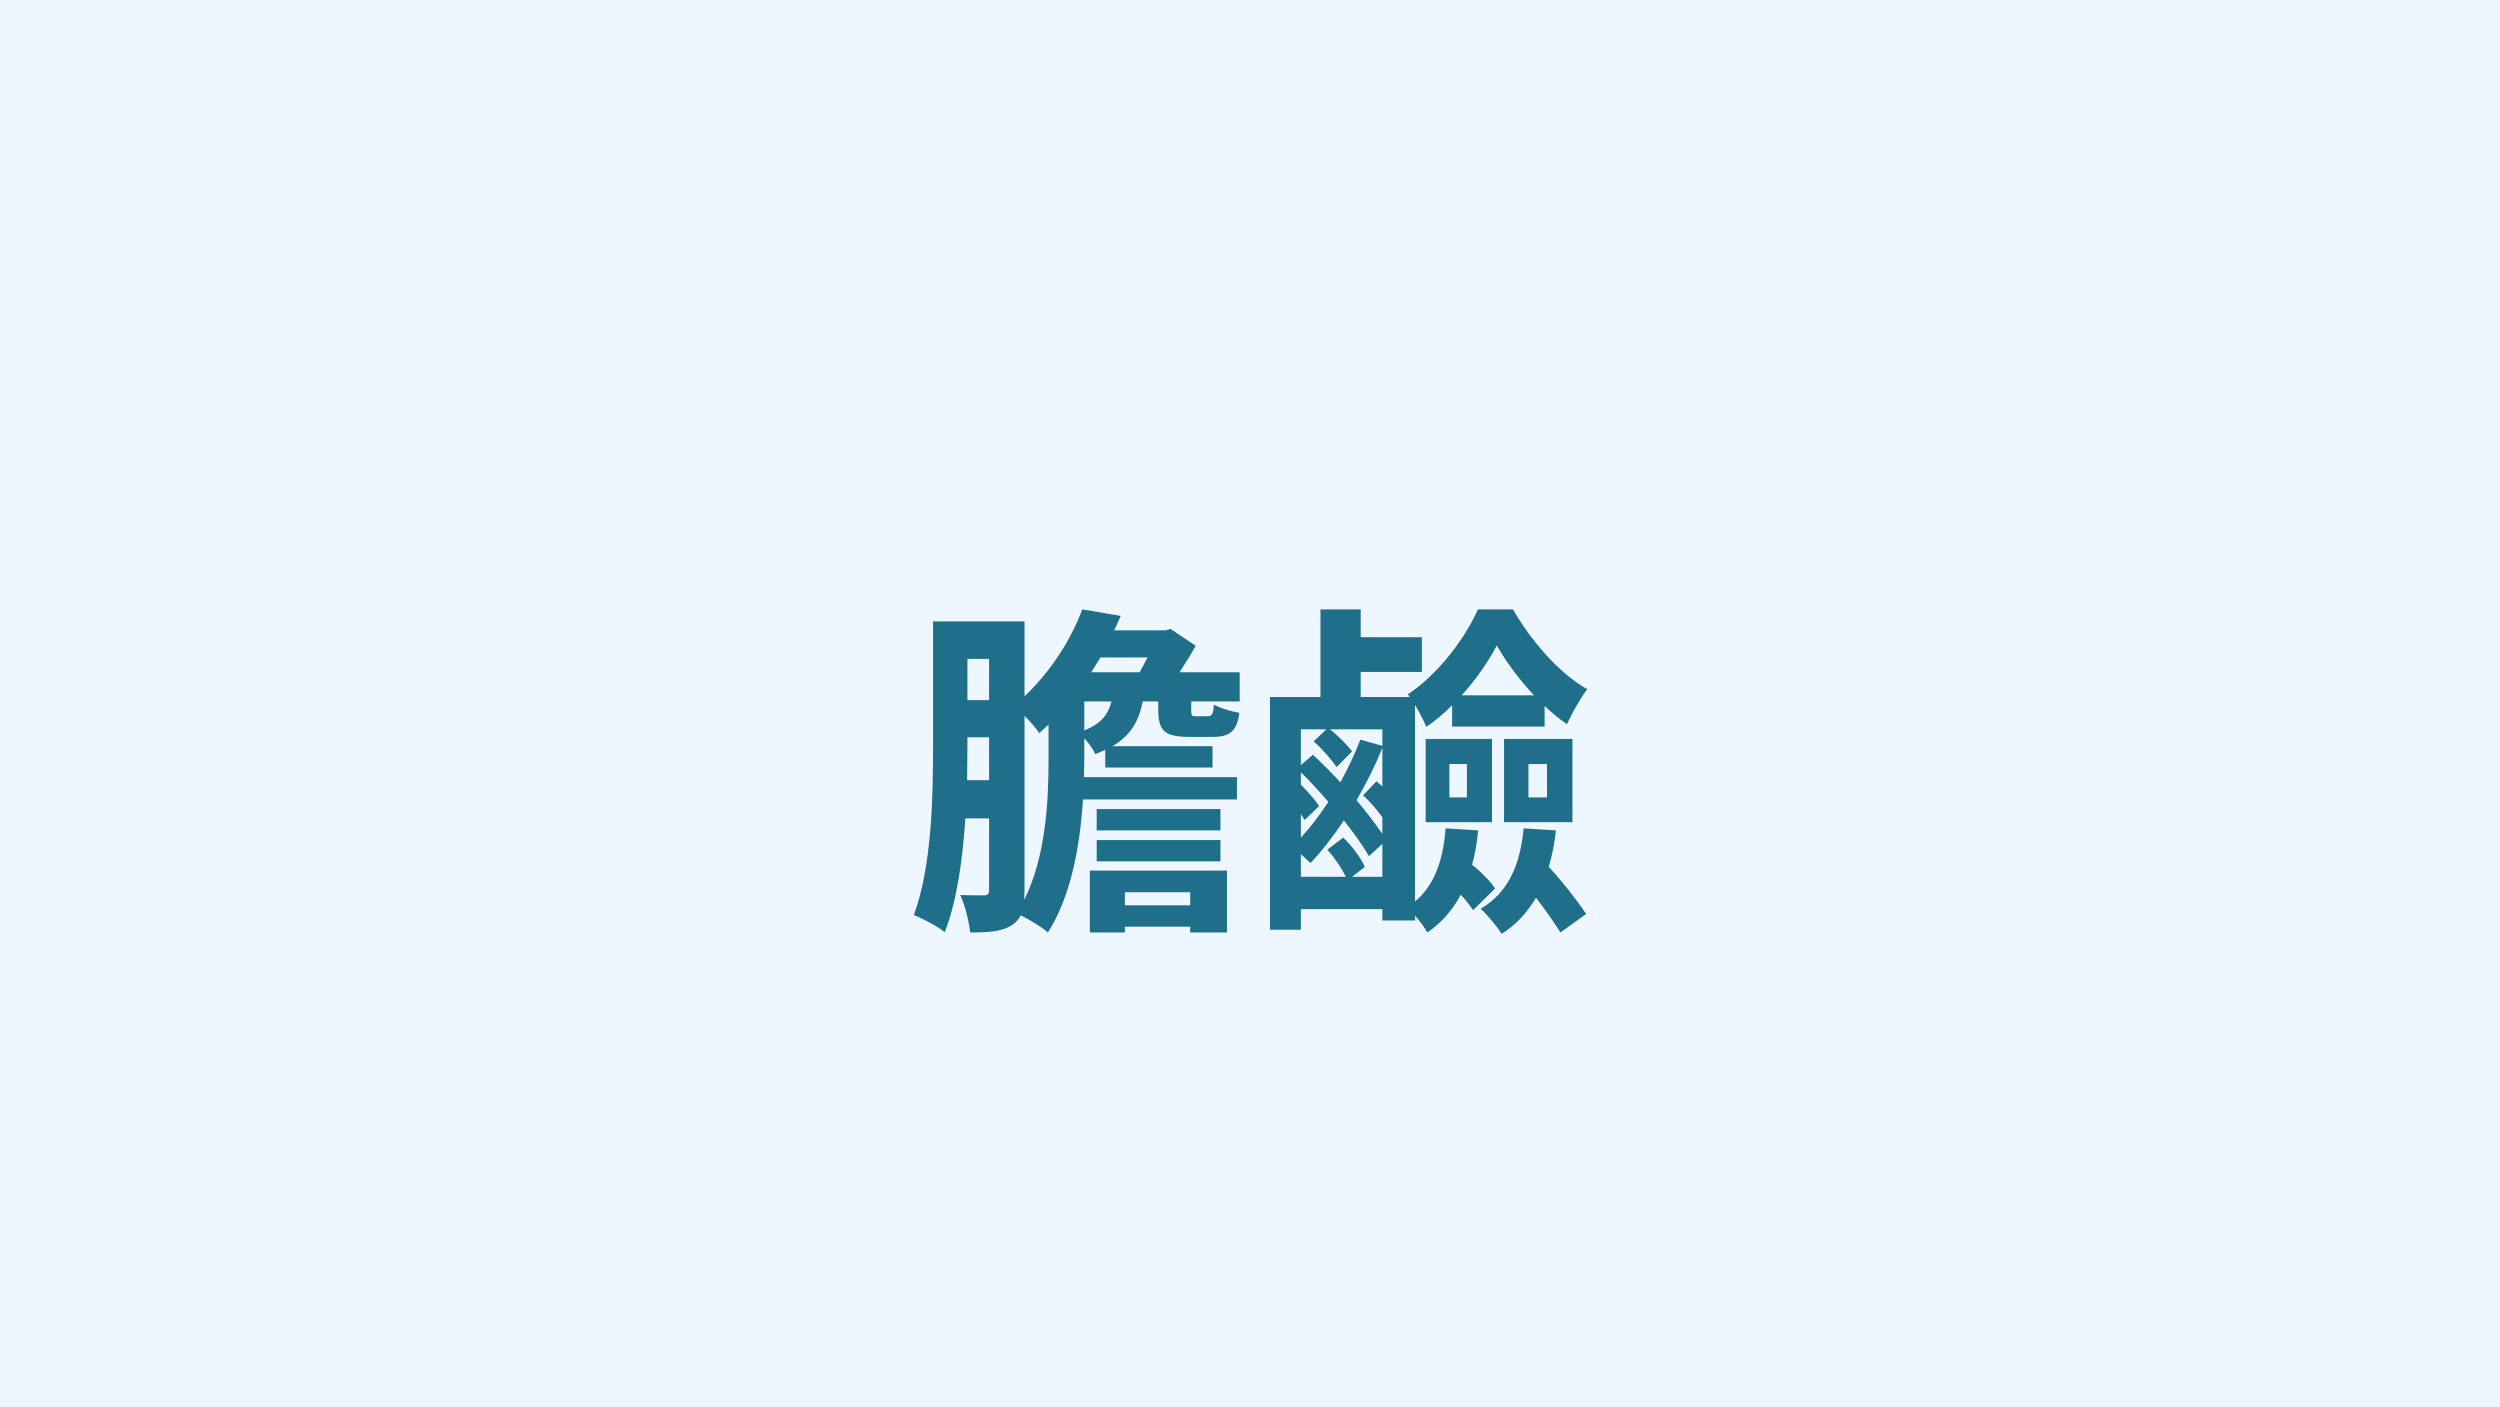
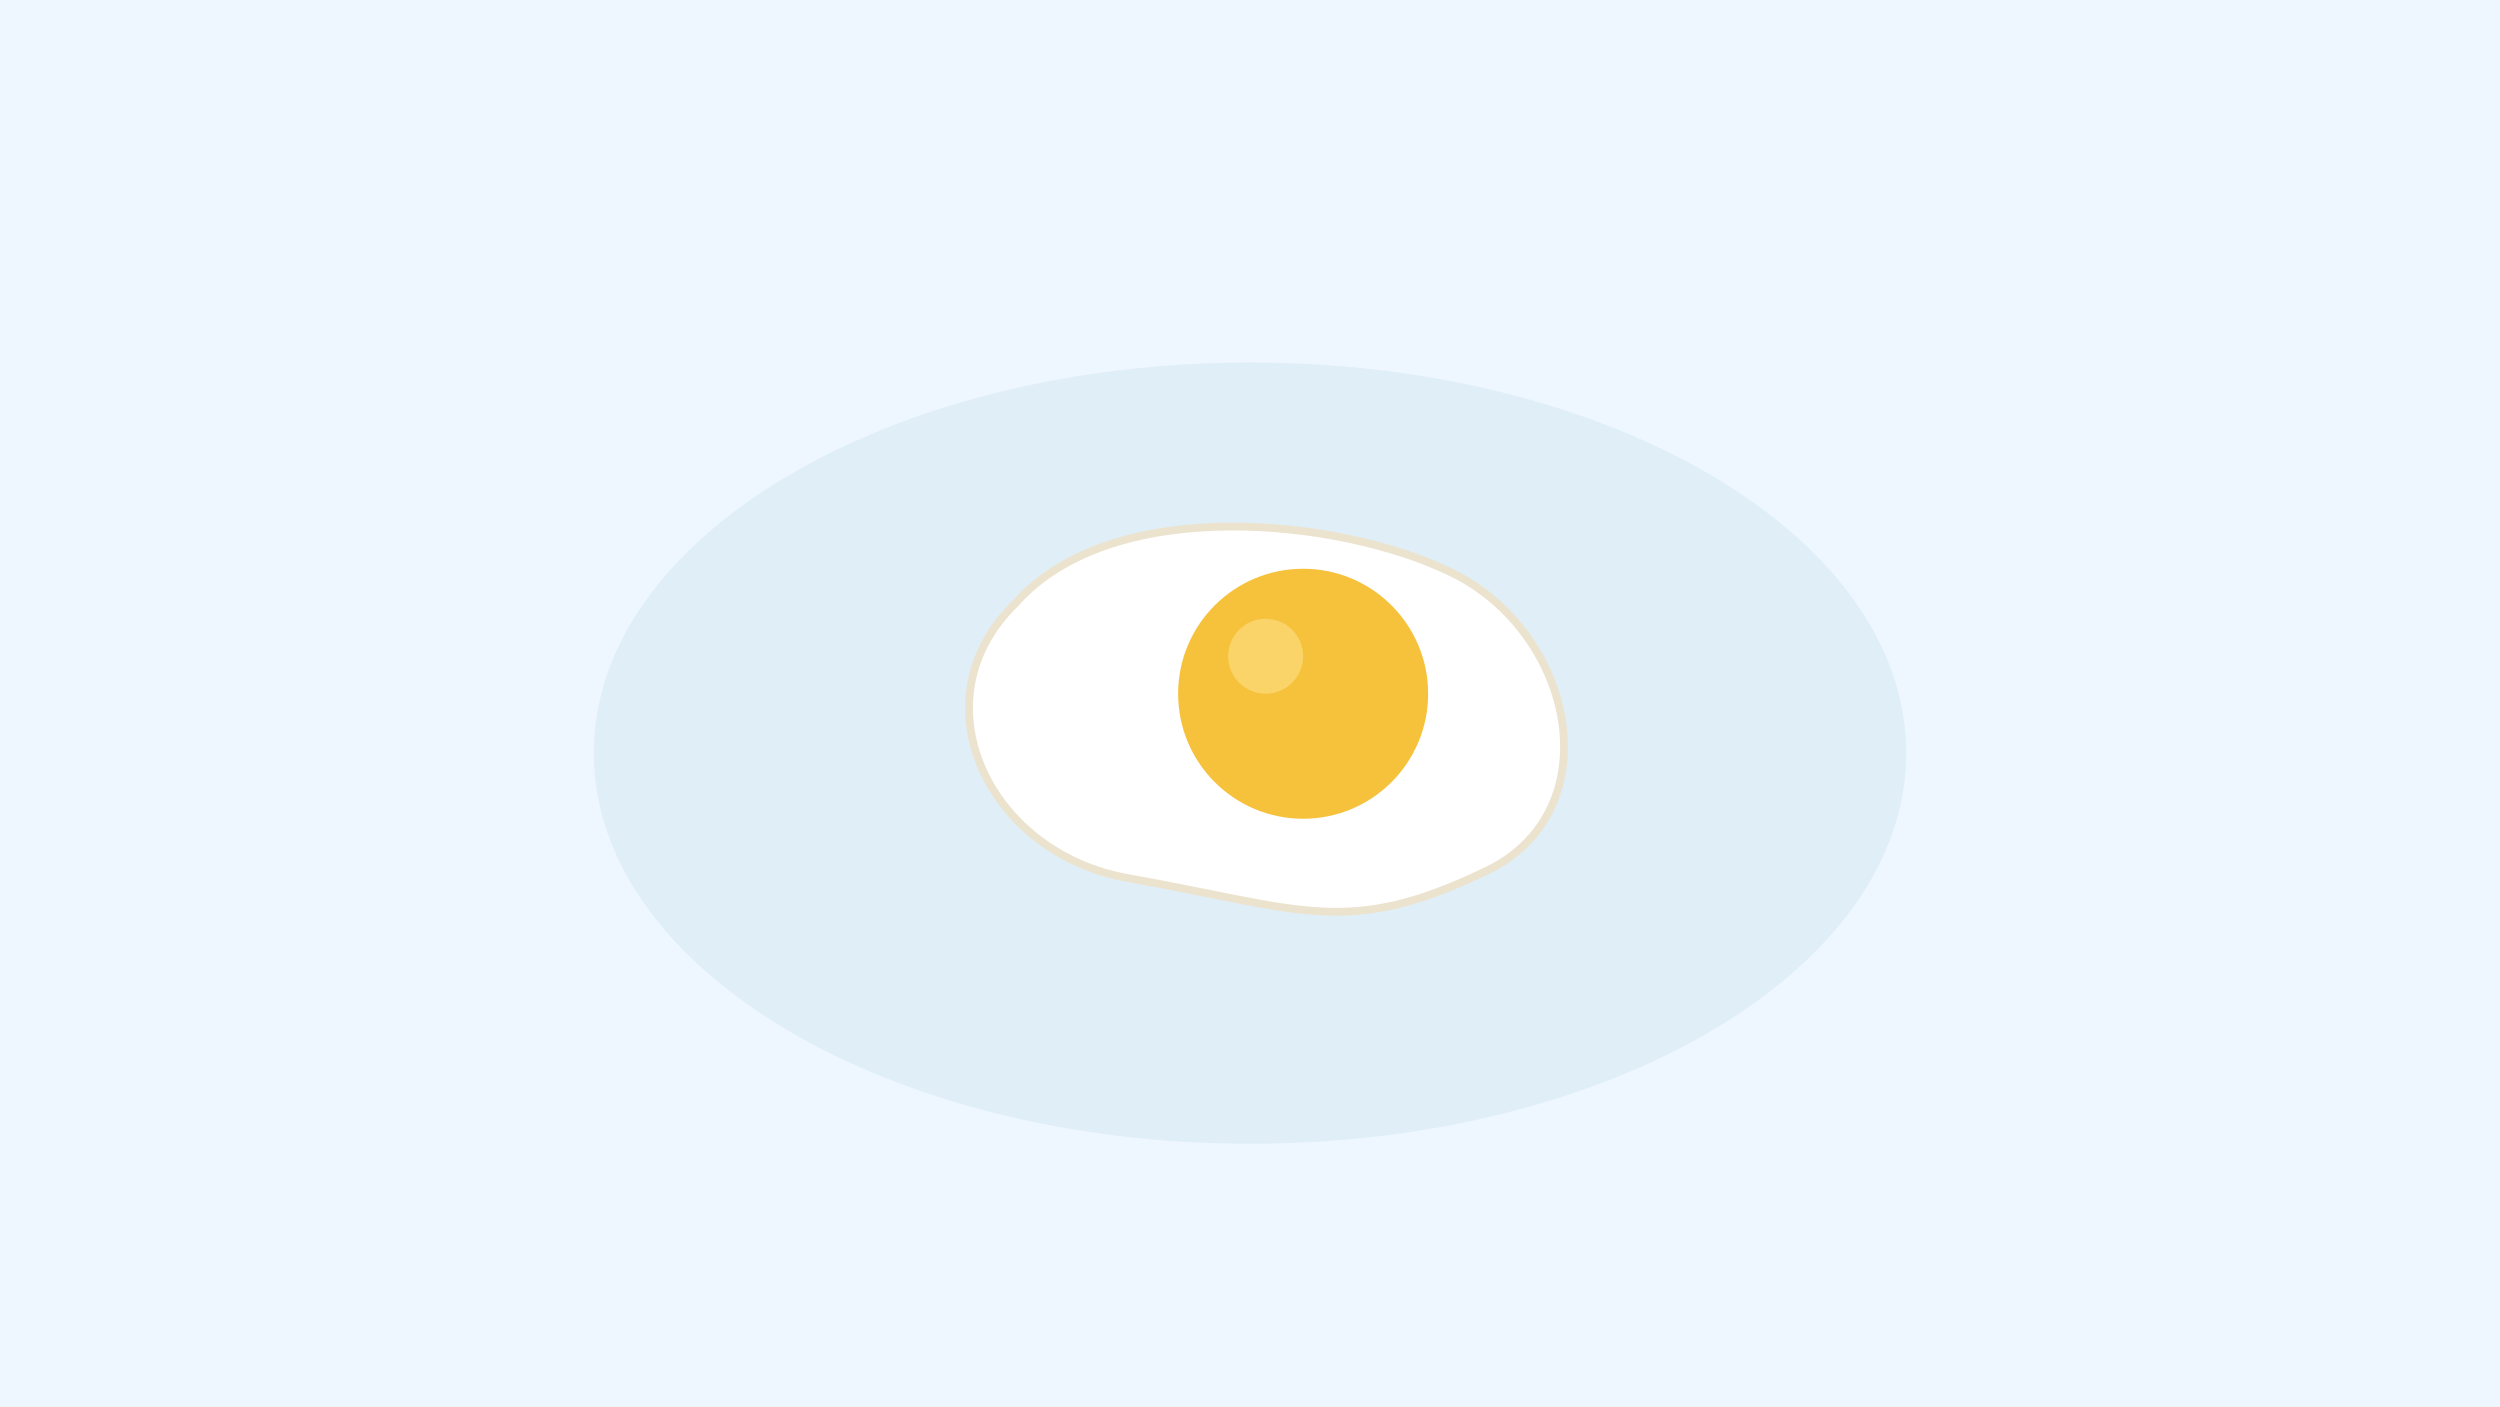
<svg xmlns="http://www.w3.org/2000/svg" viewBox="0 0 1600 900" role="img" aria-label="膽鹼">
  <rect width="1600" height="900" fill="#EEF7FF" />
-   <text x="800" y="500" dominant-baseline="middle" text-anchor="middle" fill="#1F6F8B" font-family="Noto Sans TC, Inter, Arial, sans-serif" font-size="220" font-weight="700">膽鹼</text>
+   <ellipse cx="800" cy="482" rx="420" ry="250" fill="#1F6F8B" opacity="0.07" />
+   <g transform="translate(800,450)">
+     <path d="M-150,-64 C-214,-2 -168,96 -78,112 C34,132 62,150 150,108 C232,70 208,-46 128,-84 C58,-118 -88,-134 -150,-64 Z" fill="#FFFFFF" stroke="#ECE3CE" stroke-width="5" />
+     <circle cx="34" cy="-6" r="80" fill="#F6C13B" />
+     <circle cx="10" cy="-30" r="24" fill="#FBD873" opacity="0.8" />
+   </g>
</svg>
